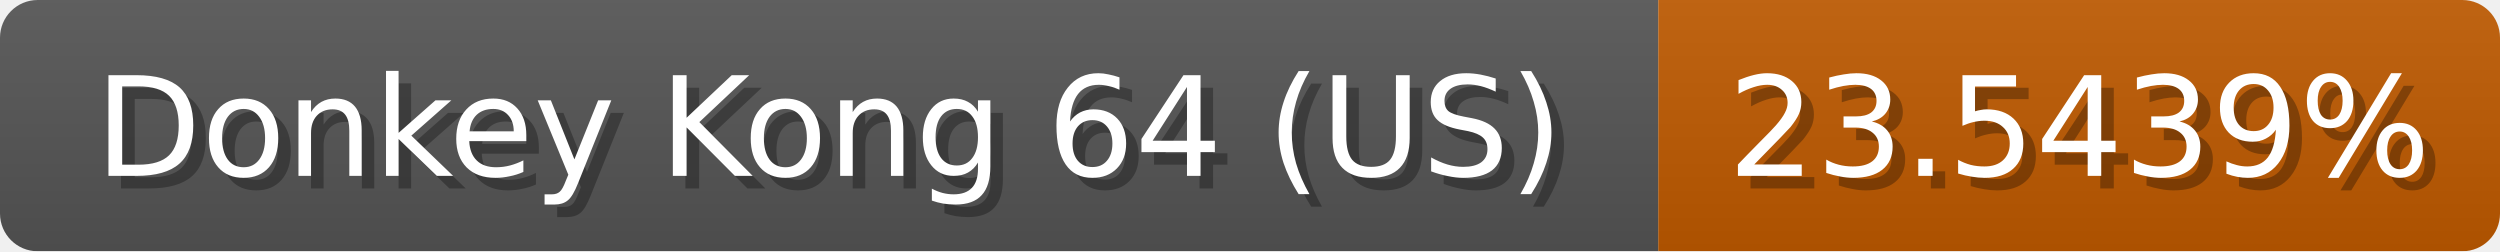
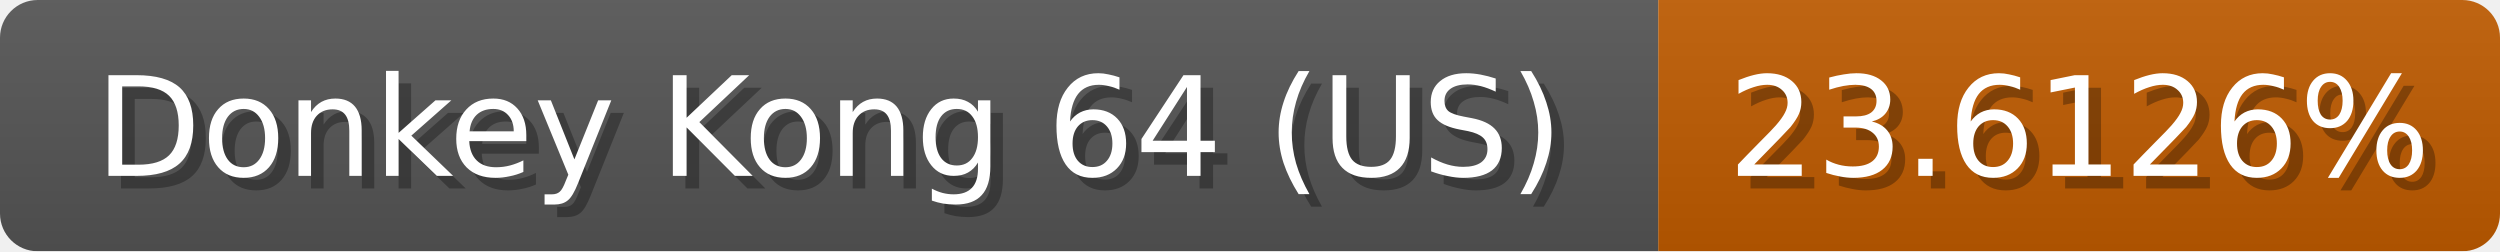
<svg xmlns="http://www.w3.org/2000/svg" width="199" height="20">
  <linearGradient id="b" x2="0" y2="100%">
    <stop offset="0" stop-color="#bbb" stop-opacity=".1" />
    <stop offset="1" stop-opacity=".1" />
  </linearGradient>
  <mask id="anybadge_1">
    <rect width="199" height="20" rx="3" fill="#fff" />
  </mask>
  <g mask="url(#anybadge_1)">
    <path fill="#555" d="M0 0h132v20H0z" />
-     <path fill="#c05a00" d="M132 0h67v20H132z" />
+     <path fill="#c05b00" d="M132 0h67v20H132z" />
    <path fill="url(#b)" d="M0 0h199v20H0z" />
  </g>
  <g fill="#fff" text-anchor="middle" font-family="DejaVu Sans,Verdana,Geneva,sans-serif" font-size="11">
    <text x="67.0" y="15" fill="#010101" fill-opacity=".3">Donkey Kong 64 (US)</text>
    <text x="66.0" y="14">Donkey Kong 64 (US)</text>
  </g>
  <g fill="#fff" text-anchor="middle" font-family="DejaVu Sans,Verdana,Geneva,sans-serif" font-size="11">
-     <text x="166.5" y="15" fill="#010101" fill-opacity=".3">23.5439%</text>
-     <text x="165.5" y="14">23.5439%</text>
+     <text x="166.5" y="15" fill="#010101" fill-opacity=".3">23.6126%</text>
+     <text x="165.5" y="14">23.6126%</text>
  </g>
</svg>
